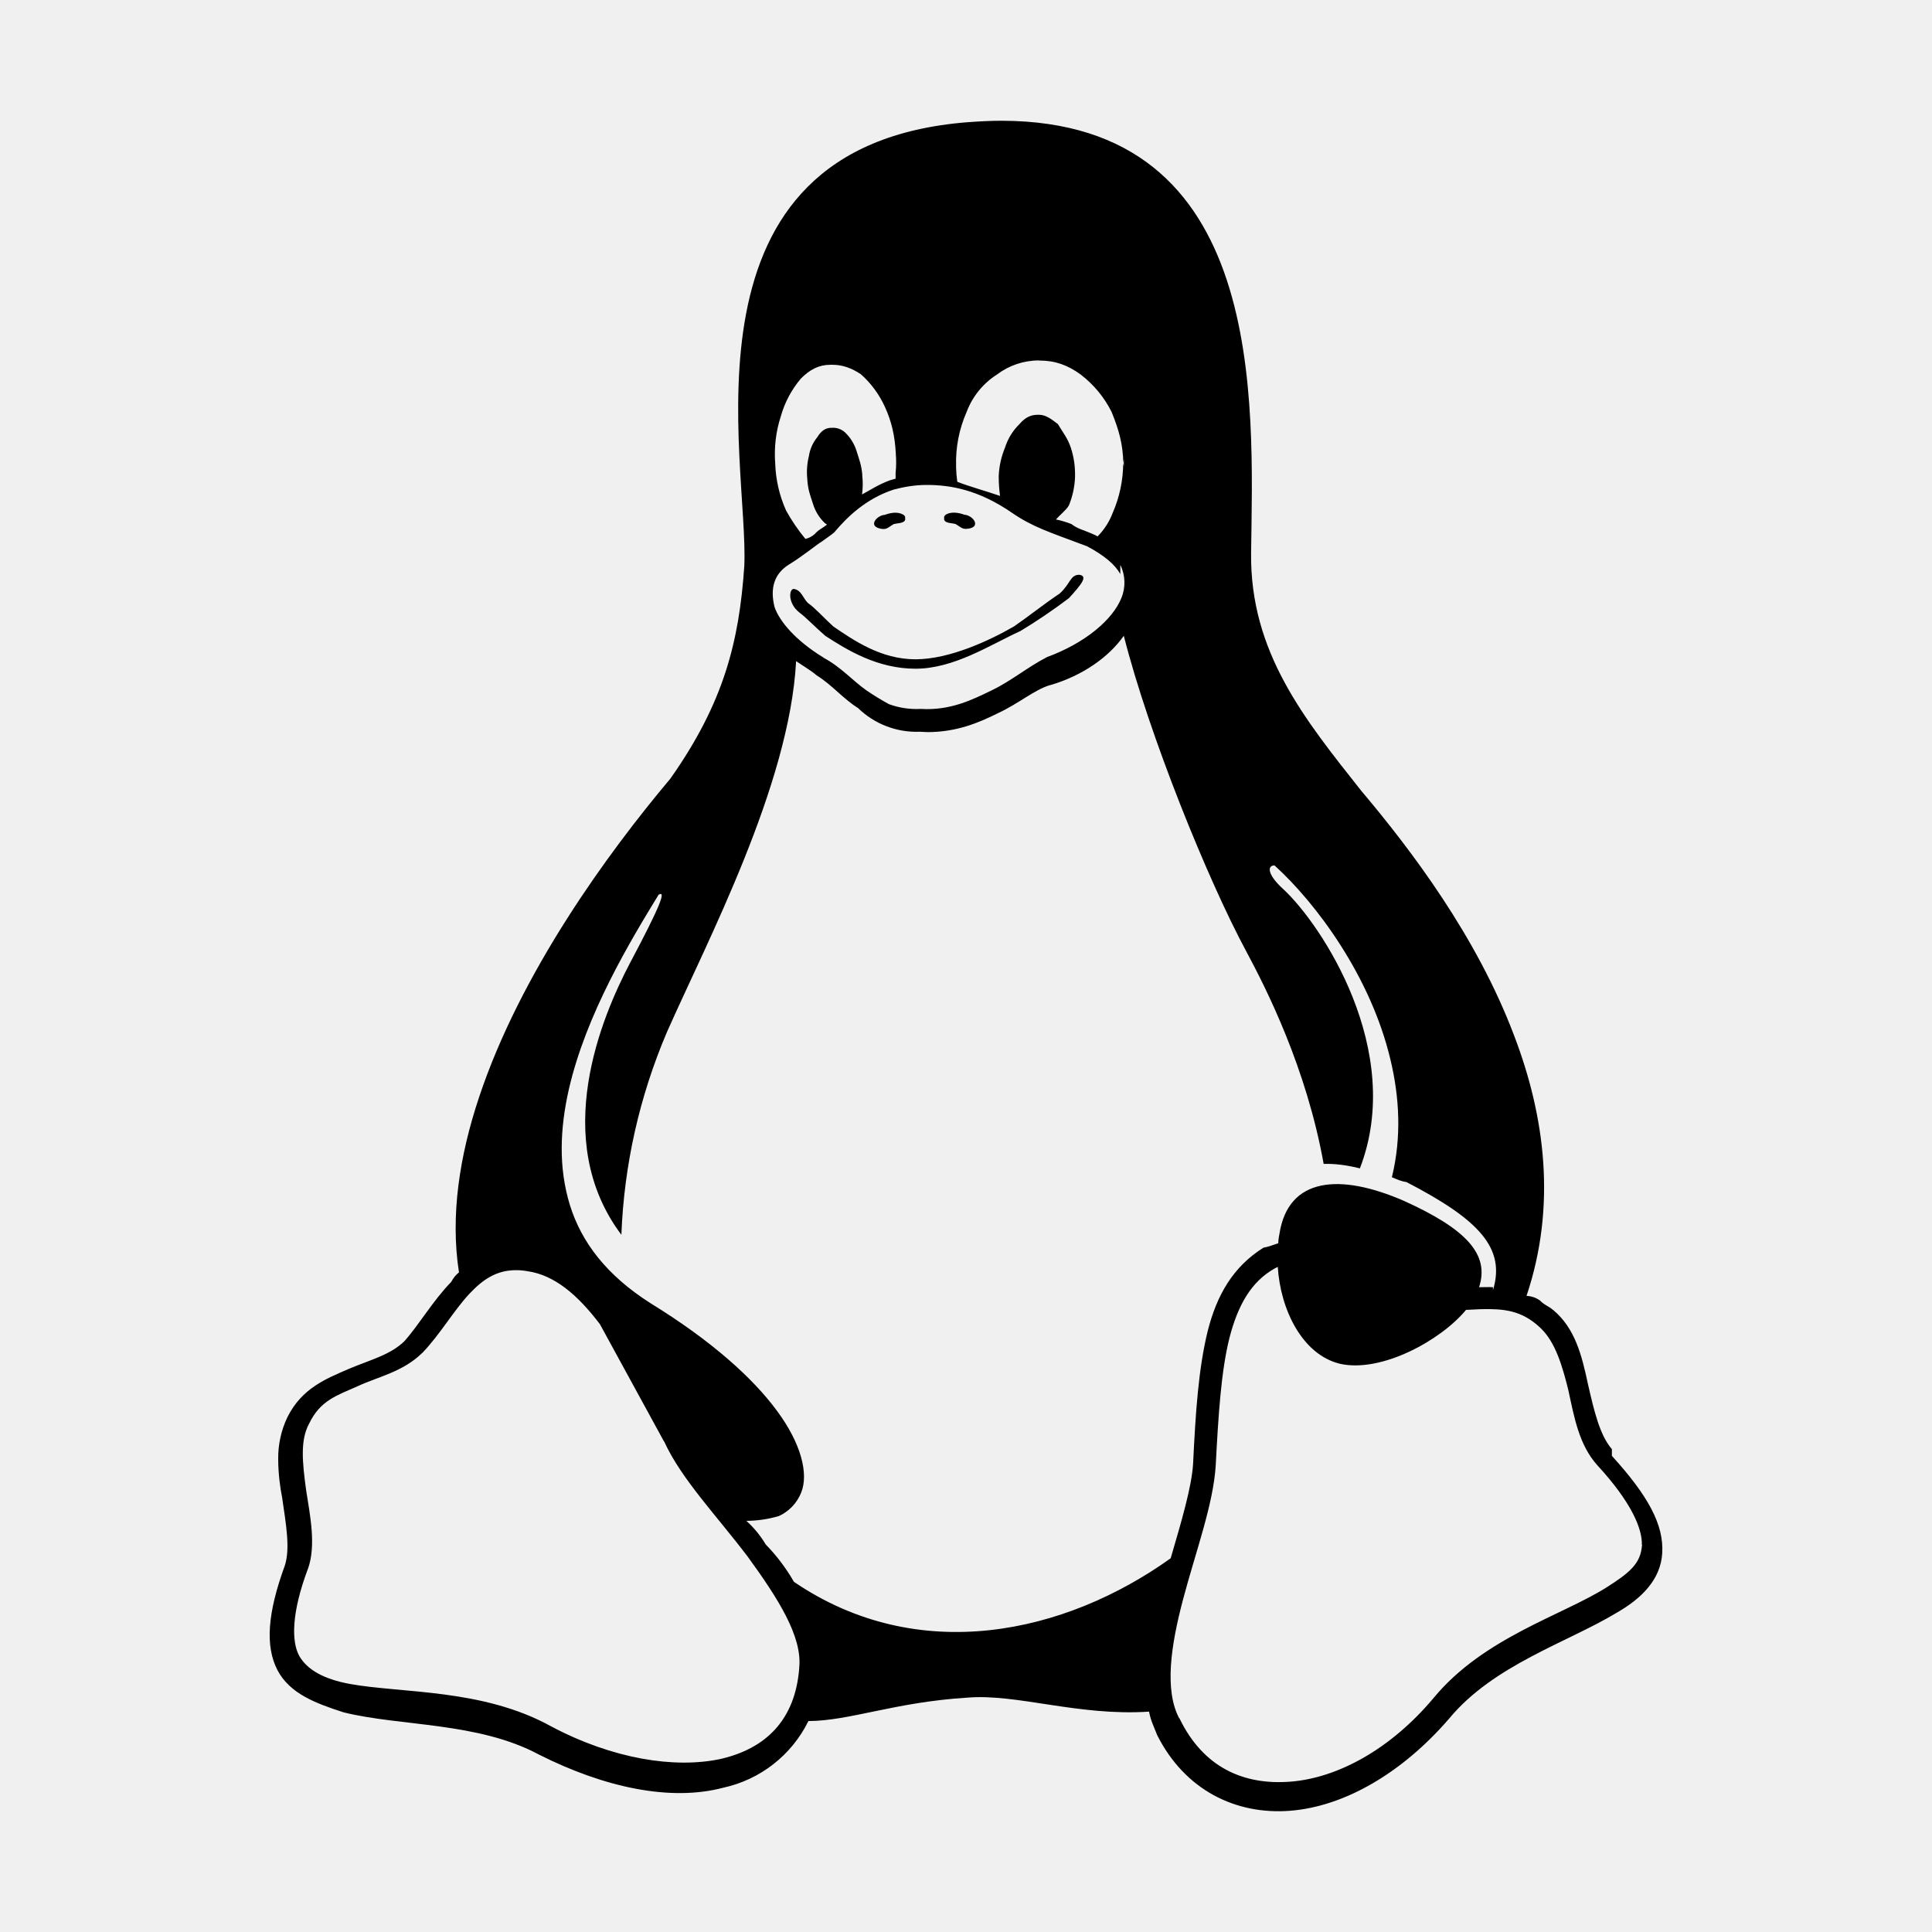
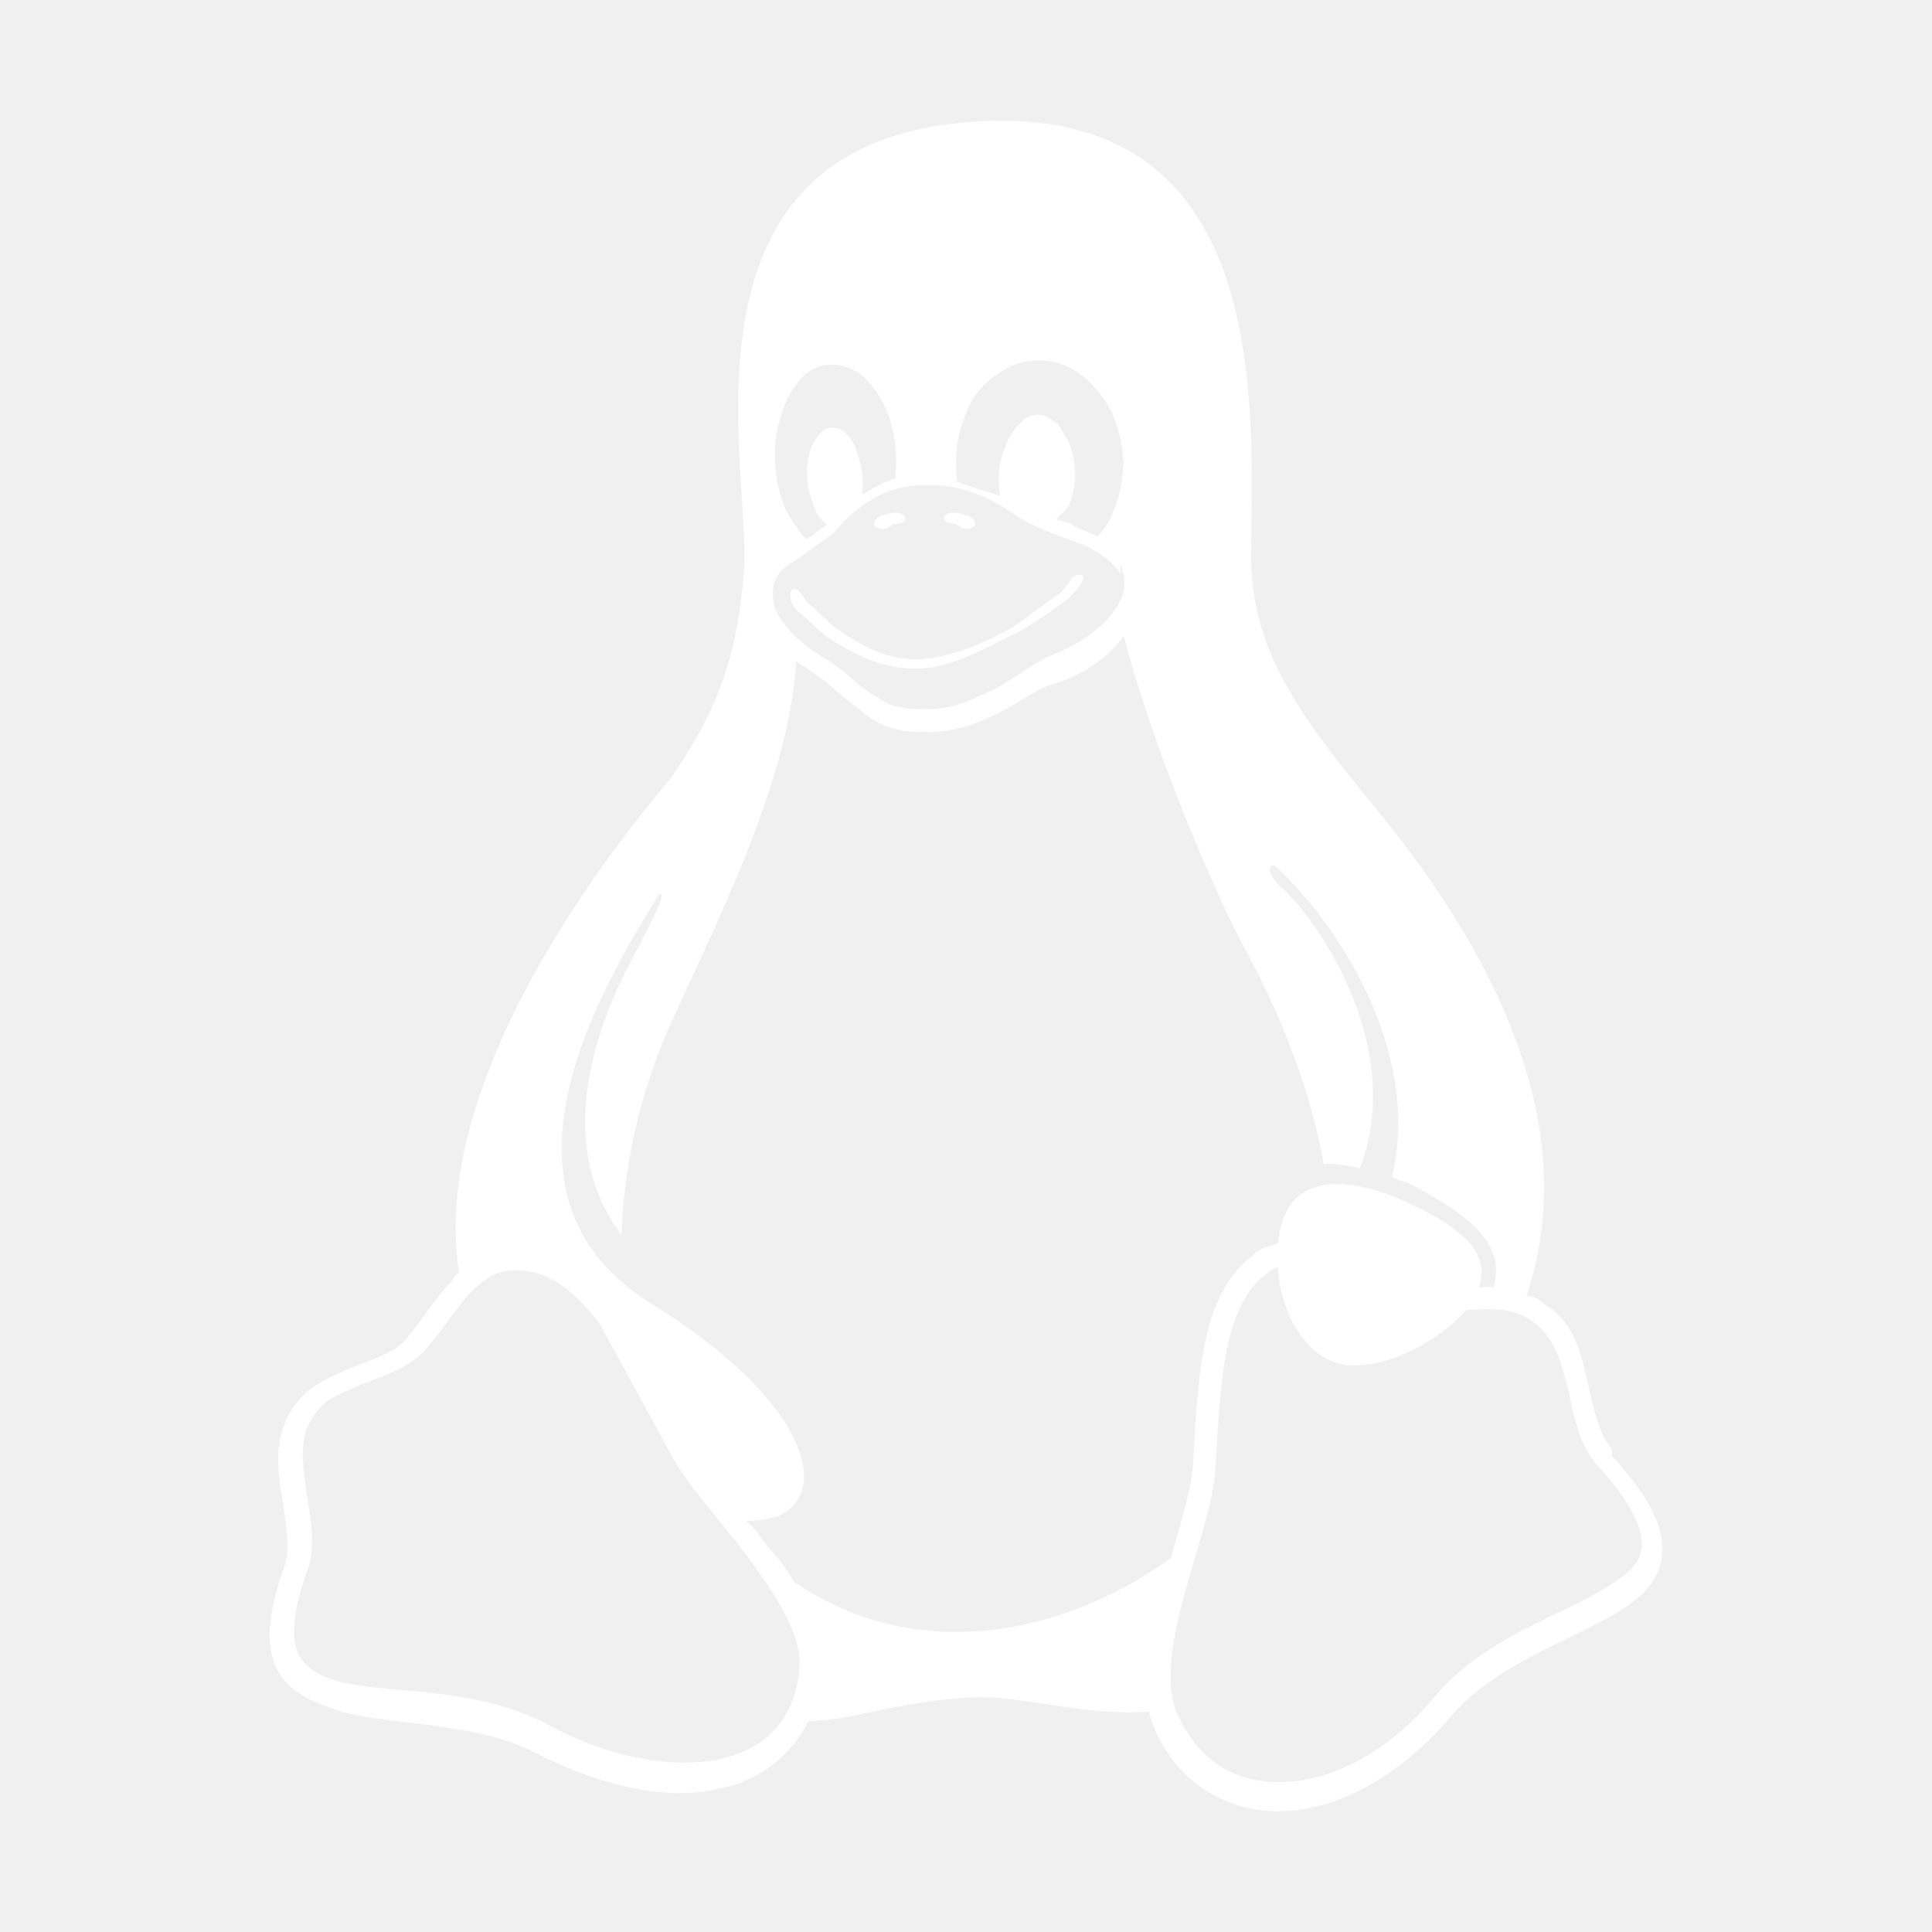
<svg xmlns="http://www.w3.org/2000/svg" width="800px" height="800px" viewBox="0 0 16 16" fill="none">
-   <path fill="#000000" d="M8.294 1c-.09 0-.184.005-.28.012-2.465.194-1.811 2.804-1.85 3.674-.043.637-.174 1.14-.612 1.762-.516.613-1.24 1.604-1.584 2.637-.162.485-.24.982-.167 1.452a.247.247 0 00-.064.079c-.152.156-.263.35-.387.49-.116.115-.283.155-.465.232-.183.08-.384.157-.504.397a.78.78 0 00-.077.351c0 .116.016.234.032.313.034.233.068.425.023.566-.145.396-.163.668-.062.865.102.195.313.275.549.351.472.117 1.114.079 1.618.35.54.272 1.088.39 1.526.274.307-.067.566-.27.705-.552.342-.001.717-.157 1.318-.194.408-.034.918.155 1.503.116.015.078.037.116.067.194l.001.002c.229.454.65.66 1.1.625.45-.035.928-.313 1.316-.762.368-.446.982-.632 1.387-.877.203-.116.367-.273.379-.497.013-.234-.117-.473-.417-.803v-.056l-.002-.002c-.099-.117-.145-.312-.197-.54-.05-.234-.106-.459-.287-.61h-.001c-.035-.032-.072-.04-.11-.08a.208.208 0 00-.11-.037c.25-.745.153-1.487-.102-2.154-.31-.823-.854-1.54-1.269-2.032-.464-.587-.919-1.142-.91-1.965.016-1.255.138-3.578-2.067-3.581zm.309 1.986h.007c.125 0 .231.036.34.116a.89.89 0 01.256.31c.062.152.093.268.097.423 0-.012.004-.023.004-.035v.061a.05.05 0 01-.003-.012l-.002-.014c-.001.142-.03.282-.087.412a.556.556 0 01-.125.195.415.415 0 00-.051-.024c-.06-.027-.115-.038-.166-.078a.765.765 0 00-.128-.038c.03-.035.085-.078.107-.116a.69.69 0 00.051-.234V3.94a.706.706 0 00-.035-.233c-.027-.079-.06-.117-.107-.195-.05-.038-.098-.077-.156-.077h-.01c-.054 0-.102.018-.152.077a.467.467 0 00-.12.195.688.688 0 00-.052.234v.01c0 .053.004.105.011.156-.112-.039-.255-.078-.354-.117a.954.954 0 01-.01-.117V3.86a1.034 1.034 0 01.087-.448.63.63 0 01.251-.31.575.575 0 01.347-.117zm-1.728.035h.02c.084 0 .158.028.234.078a.806.806 0 01.2.272c.053.116.082.233.09.389v.002a.856.856 0 01-.002.155v.047l-.048.014c-.089.032-.16.079-.23.117a.633.633 0 00.002-.156V3.93c-.007-.078-.023-.117-.047-.194a.358.358 0 00-.097-.156.145.145 0 00-.107-.037h-.012c-.042.003-.076.023-.109.077a.322.322 0 00-.07.157.55.55 0 00-.013.193v.008c.007.08.021.117.047.195a.363.363 0 00.096.157c.006.005.012.01.02.014-.04.033-.068.04-.102.079a.177.177 0 01-.077.04 1.53 1.53 0 01-.16-.235 1.034 1.034 0 01-.09-.389c-.01-.132.005-.264.046-.39a.834.834 0 01.165-.312c.075-.077.152-.116.244-.116zm.799.995c.194 0 .428.038.71.233.17.116.304.157.613.273h.002c.149.079.236.155.279.232v-.076a.333.333 0 01.009.274c-.072.18-.301.375-.62.491v.001c-.156.08-.292.195-.452.272-.161.078-.343.17-.59.155a.664.664 0 01-.262-.039 2.077 2.077 0 01-.188-.115c-.113-.079-.211-.194-.357-.271v-.003h-.003c-.233-.144-.359-.299-.4-.414-.04-.157-.003-.275.113-.35.13-.08.221-.159.282-.197.06-.043.083-.059.102-.076h.001v-.002c.099-.117.255-.274.49-.35.08-.021.171-.038.272-.038h-.001zm1.633 1.25c.21.826.698 2.026 1.012 2.609.167.311.5.967.643 1.764.091-.003.193.01.3.037.376-.975-.319-2.022-.636-2.314-.128-.116-.135-.195-.071-.195.344.312.796.917.96 1.608.075.312.093.644.012.974.039.017.079.035.12.04.601.311.824.547.717.896v-.025c-.035-.002-.07 0-.105 0h-.01c.089-.272-.106-.481-.62-.714-.534-.233-.96-.196-1.033.271-.005.025-.008.039-.01.079-.04.013-.082.03-.123.037-.25.157-.386.39-.462.693-.076.31-.1.674-.12 1.09v.002c-.011.195-.099.489-.186.787-.875.626-2.088.897-3.12.195a1.543 1.543 0 00-.234-.31.846.846 0 00-.16-.195.963.963 0 00.27-.04.359.359 0 00.184-.194c.063-.156 0-.407-.201-.678-.201-.273-.543-.58-1.043-.888-.368-.233-.575-.507-.671-.814-.096-.312-.083-.633-.009-.96.143-.624.51-1.23.743-1.611.063-.038.022.078-.238.568-.23.438-.665 1.456-.07 2.248.022-.578.15-1.146.377-1.678.329-.745 1.016-2.044 1.07-3.073.029.021.127.08.17.118.126.078.22.194.343.271a.694.694 0 00.511.196l.065.003c.24 0 .425-.078.581-.156.17-.078.304-.195.432-.233h.003c.272-.08.487-.235.609-.409zm1.275 5.225c.021.35.2.726.514.803.343.078.837-.194 1.045-.446l.123-.006c.184-.004.337.006.494.156l.002.002c.121.116.178.31.228.511.05.233.09.455.239.622.283.307.376.528.37.665l.003-.004v.01l-.002-.007c-.009.153-.108.231-.29.347-.368.234-1.02.416-1.434.916-.36.43-.8.665-1.188.695-.387.03-.721-.117-.918-.524l-.003-.002c-.122-.233-.07-.597.033-.985.103-.39.25-.784.27-1.107.022-.417.044-.779.114-1.058.07-.271.18-.465.374-.574l.026-.013v-.001zm-6.308.028h.006a.53.53 0 01.091.009c.22.032.412.194.597.438l.53.97.003.003c.141.31.44.62.693.955.253.348.45.66.425.915v.004c-.033.434-.28.67-.656.755-.376.079-.887 0-1.397-.27-.565-.314-1.235-.274-1.667-.352-.215-.039-.355-.117-.421-.233-.064-.117-.066-.352.071-.718v-.002l.002-.002c.068-.195.017-.439-.016-.652-.032-.234-.049-.414.025-.549.093-.194.23-.233.402-.31.172-.08.374-.118.534-.275h.001c.15-.157.26-.351.39-.49.11-.117.222-.196.387-.196zM8.45 5.226c-.254.117-.551.312-.868.312-.316 0-.566-.155-.747-.272-.09-.078-.163-.156-.217-.195-.096-.078-.084-.194-.044-.194.064.01.076.078.117.117.056.038.125.116.21.194.17.116.396.272.68.272.283 0 .615-.156.816-.272.114-.078.26-.194.378-.272.09-.08.087-.156.163-.156.074.01.02.078-.086.194-.13.098-.264.189-.403.273zm-.631-.923V4.29c-.004-.012.007-.024.017-.03.043-.024.105-.015.151.003.037 0 .094.04.088.079-.004.029-.05.038-.079.038-.032 0-.054-.025-.082-.04-.03-.01-.085-.004-.095-.037zm-.322 0c-.011.034-.066.028-.097.038-.027.015-.05.04-.081.04-.03 0-.076-.012-.08-.04-.005-.038.052-.077.088-.077.047-.018.107-.028.151-.003.011.005.021.017.018.029v.012h.001z" />
+   <path fill="#ffffff" d="M8.294 1c-.09 0-.184.005-.28.012-2.465.194-1.811 2.804-1.85 3.674-.043.637-.174 1.14-.612 1.762-.516.613-1.24 1.604-1.584 2.637-.162.485-.24.982-.167 1.452a.247.247 0 00-.064.079c-.152.156-.263.35-.387.49-.116.115-.283.155-.465.232-.183.08-.384.157-.504.397a.78.78 0 00-.077.351c0 .116.016.234.032.313.034.233.068.425.023.566-.145.396-.163.668-.062.865.102.195.313.275.549.351.472.117 1.114.079 1.618.35.54.272 1.088.39 1.526.274.307-.067.566-.27.705-.552.342-.001.717-.157 1.318-.194.408-.034.918.155 1.503.116.015.078.037.116.067.194l.001.002c.229.454.65.66 1.1.625.45-.035.928-.313 1.316-.762.368-.446.982-.632 1.387-.877.203-.116.367-.273.379-.497.013-.234-.117-.473-.417-.803v-.056l-.002-.002c-.099-.117-.145-.312-.197-.54-.05-.234-.106-.459-.287-.61h-.001c-.035-.032-.072-.04-.11-.08a.208.208 0 00-.11-.037c.25-.745.153-1.487-.102-2.154-.31-.823-.854-1.54-1.269-2.032-.464-.587-.919-1.142-.91-1.965.016-1.255.138-3.578-2.067-3.581zm.309 1.986h.007c.125 0 .231.036.34.116a.89.89 0 01.256.31c.062.152.093.268.097.423 0-.012.004-.023.004-.035v.061a.05.05 0 01-.003-.012l-.002-.014c-.001.142-.03.282-.087.412a.556.556 0 01-.125.195.415.415 0 00-.051-.024c-.06-.027-.115-.038-.166-.078a.765.765 0 00-.128-.038c.03-.035.085-.078.107-.116a.69.69 0 00.051-.234V3.94a.706.706 0 00-.035-.233c-.027-.079-.06-.117-.107-.195-.05-.038-.098-.077-.156-.077h-.01c-.054 0-.102.018-.152.077a.467.467 0 00-.12.195.688.688 0 00-.052.234v.01c0 .053.004.105.011.156-.112-.039-.255-.078-.354-.117a.954.954 0 01-.01-.117V3.86a1.034 1.034 0 01.087-.448.63.63 0 01.251-.31.575.575 0 01.347-.117zm-1.728.035h.02c.084 0 .158.028.234.078a.806.806 0 01.2.272c.053.116.082.233.09.389v.002a.856.856 0 01-.002.155v.047l-.048.014c-.089.032-.16.079-.23.117a.633.633 0 00.002-.156V3.93c-.007-.078-.023-.117-.047-.194a.358.358 0 00-.097-.156.145.145 0 00-.107-.037h-.012c-.042.003-.076.023-.109.077a.322.322 0 00-.07.157.55.55 0 00-.013.193v.008c.007.08.021.117.047.195a.363.363 0 00.096.157c.006.005.012.01.02.014-.04.033-.068.04-.102.079a.177.177 0 01-.077.04 1.53 1.53 0 01-.16-.235 1.034 1.034 0 01-.09-.389c-.01-.132.005-.264.046-.39a.834.834 0 01.165-.312c.075-.077.152-.116.244-.116zm.799.995c.194 0 .428.038.71.233.17.116.304.157.613.273h.002c.149.079.236.155.279.232v-.076a.333.333 0 01.009.274c-.072.18-.301.375-.62.491v.001c-.156.08-.292.195-.452.272-.161.078-.343.17-.59.155a.664.664 0 01-.262-.039 2.077 2.077 0 01-.188-.115c-.113-.079-.211-.194-.357-.271v-.003h-.003c-.233-.144-.359-.299-.4-.414-.04-.157-.003-.275.113-.35.13-.08.221-.159.282-.197.06-.043.083-.059.102-.076h.001v-.002c.099-.117.255-.274.49-.35.08-.021.171-.038.272-.038h-.001zm1.633 1.25c.21.826.698 2.026 1.012 2.609.167.311.5.967.643 1.764.091-.003.193.01.3.037.376-.975-.319-2.022-.636-2.314-.128-.116-.135-.195-.071-.195.344.312.796.917.96 1.608.075.312.093.644.012.974.039.017.079.035.12.04.601.311.824.547.717.896v-.025c-.035-.002-.07 0-.105 0h-.01c.089-.272-.106-.481-.62-.714-.534-.233-.96-.196-1.033.271-.005.025-.008.039-.01.079-.04.013-.082.03-.123.037-.25.157-.386.39-.462.693-.076.31-.1.674-.12 1.09v.002c-.011.195-.099.489-.186.787-.875.626-2.088.897-3.12.195a1.543 1.543 0 00-.234-.31.846.846 0 00-.16-.195.963.963 0 00.27-.04.359.359 0 00.184-.194c.063-.156 0-.407-.201-.678-.201-.273-.543-.58-1.043-.888-.368-.233-.575-.507-.671-.814-.096-.312-.083-.633-.009-.96.143-.624.51-1.23.743-1.611.063-.038.022.078-.238.568-.23.438-.665 1.456-.07 2.248.022-.578.15-1.146.377-1.678.329-.745 1.016-2.044 1.07-3.073.029.021.127.08.17.118.126.078.22.194.343.271a.694.694 0 00.511.196l.065.003c.24 0 .425-.078.581-.156.17-.078.304-.195.432-.233h.003c.272-.08.487-.235.609-.409zm1.275 5.225c.021.35.2.726.514.803.343.078.837-.194 1.045-.446l.123-.006c.184-.004.337.006.494.156l.002.002c.121.116.178.31.228.511.05.233.09.455.239.622.283.307.376.528.37.665l.003-.004v.01l-.002-.007c-.009.153-.108.231-.29.347-.368.234-1.02.416-1.434.916-.36.43-.8.665-1.188.695-.387.03-.721-.117-.918-.524l-.003-.002c-.122-.233-.07-.597.033-.985.103-.39.25-.784.27-1.107.022-.417.044-.779.114-1.058.07-.271.18-.465.374-.574l.026-.013v-.001zm-6.308.028h.006a.53.53 0 01.091.009c.22.032.412.194.597.438l.53.97.003.003c.141.31.44.62.693.955.253.348.45.66.425.915v.004c-.033.434-.28.67-.656.755-.376.079-.887 0-1.397-.27-.565-.314-1.235-.274-1.667-.352-.215-.039-.355-.117-.421-.233-.064-.117-.066-.352.071-.718v-.002l.002-.002c.068-.195.017-.439-.016-.652-.032-.234-.049-.414.025-.549.093-.194.23-.233.402-.31.172-.08.374-.118.534-.275h.001c.15-.157.26-.351.39-.49.11-.117.222-.196.387-.196zM8.45 5.226c-.254.117-.551.312-.868.312-.316 0-.566-.155-.747-.272-.09-.078-.163-.156-.217-.195-.096-.078-.084-.194-.044-.194.064.01.076.078.117.117.056.038.125.116.21.194.17.116.396.272.68.272.283 0 .615-.156.816-.272.114-.078.26-.194.378-.272.09-.08.087-.156.163-.156.074.01.02.078-.086.194-.13.098-.264.189-.403.273zm-.631-.923V4.29c-.004-.012.007-.024.017-.03.043-.024.105-.015.151.003.037 0 .094.04.088.079-.004.029-.05.038-.079.038-.032 0-.054-.025-.082-.04-.03-.01-.085-.004-.095-.037zm-.322 0c-.011.034-.066.028-.097.038-.027.015-.05.04-.081.04-.03 0-.076-.012-.08-.04-.005-.038.052-.077.088-.077.047-.018.107-.028.151-.003.011.005.021.017.018.029v.012h.001z" />
</svg>
